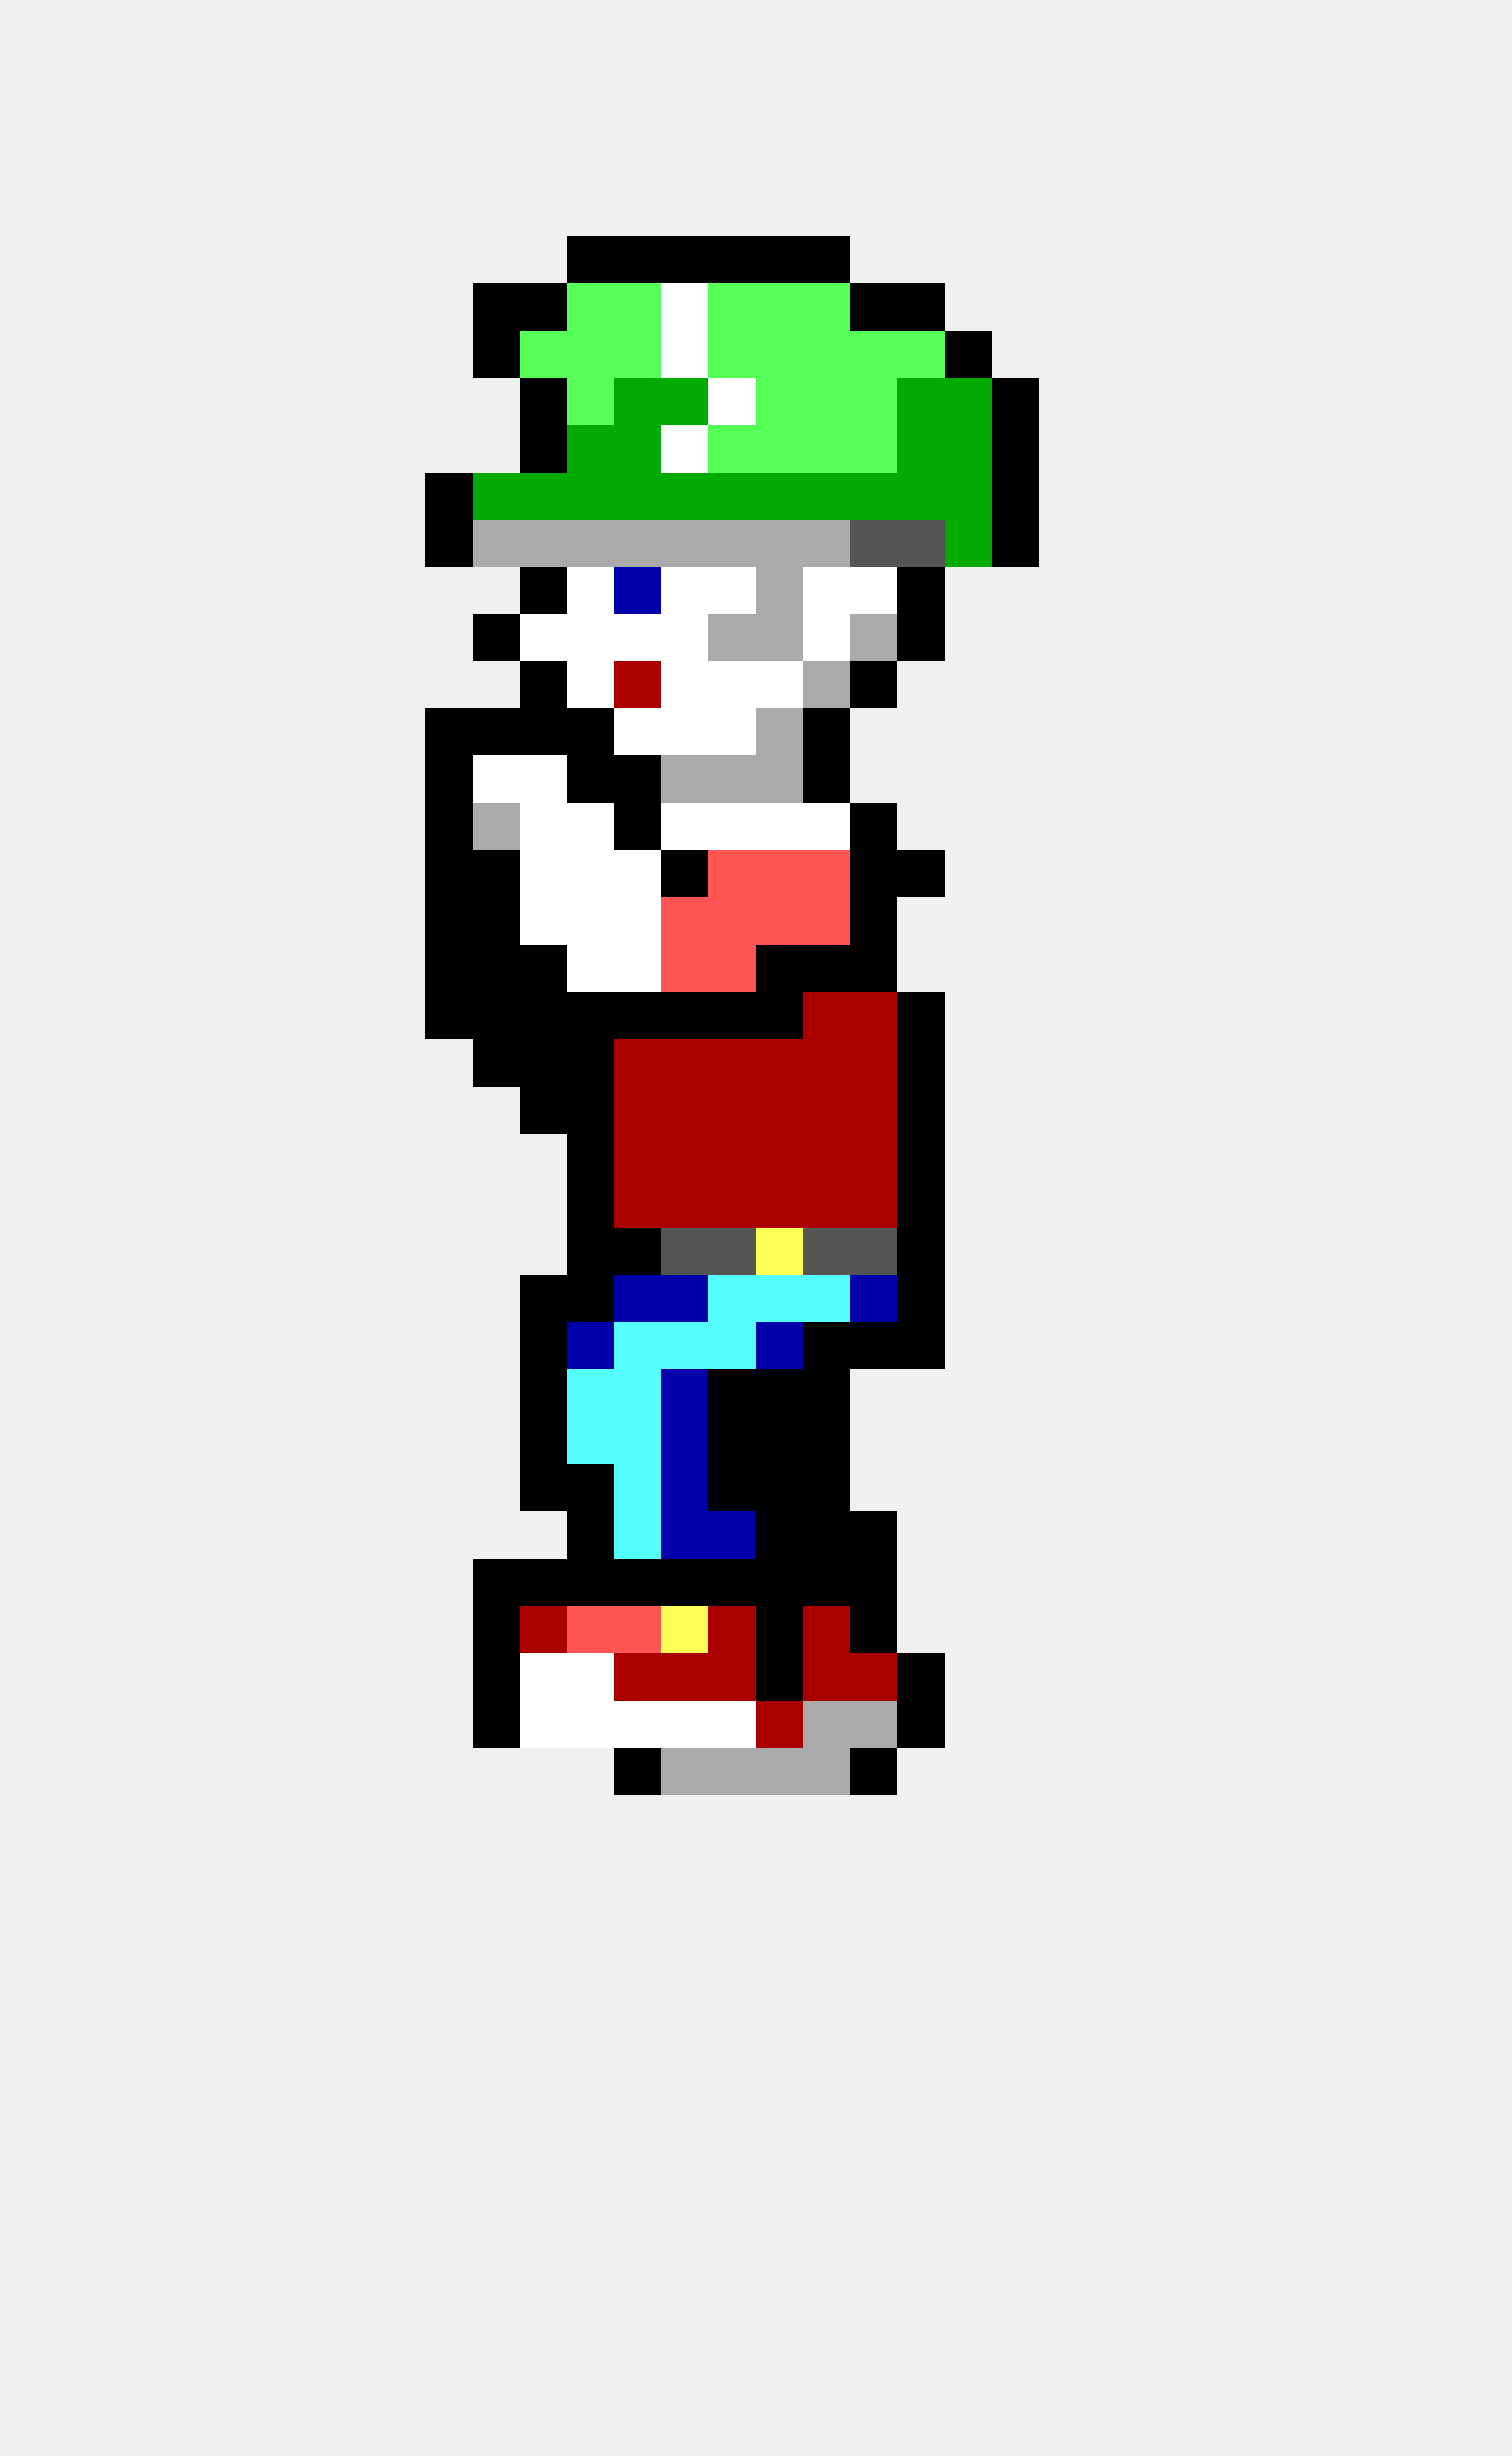
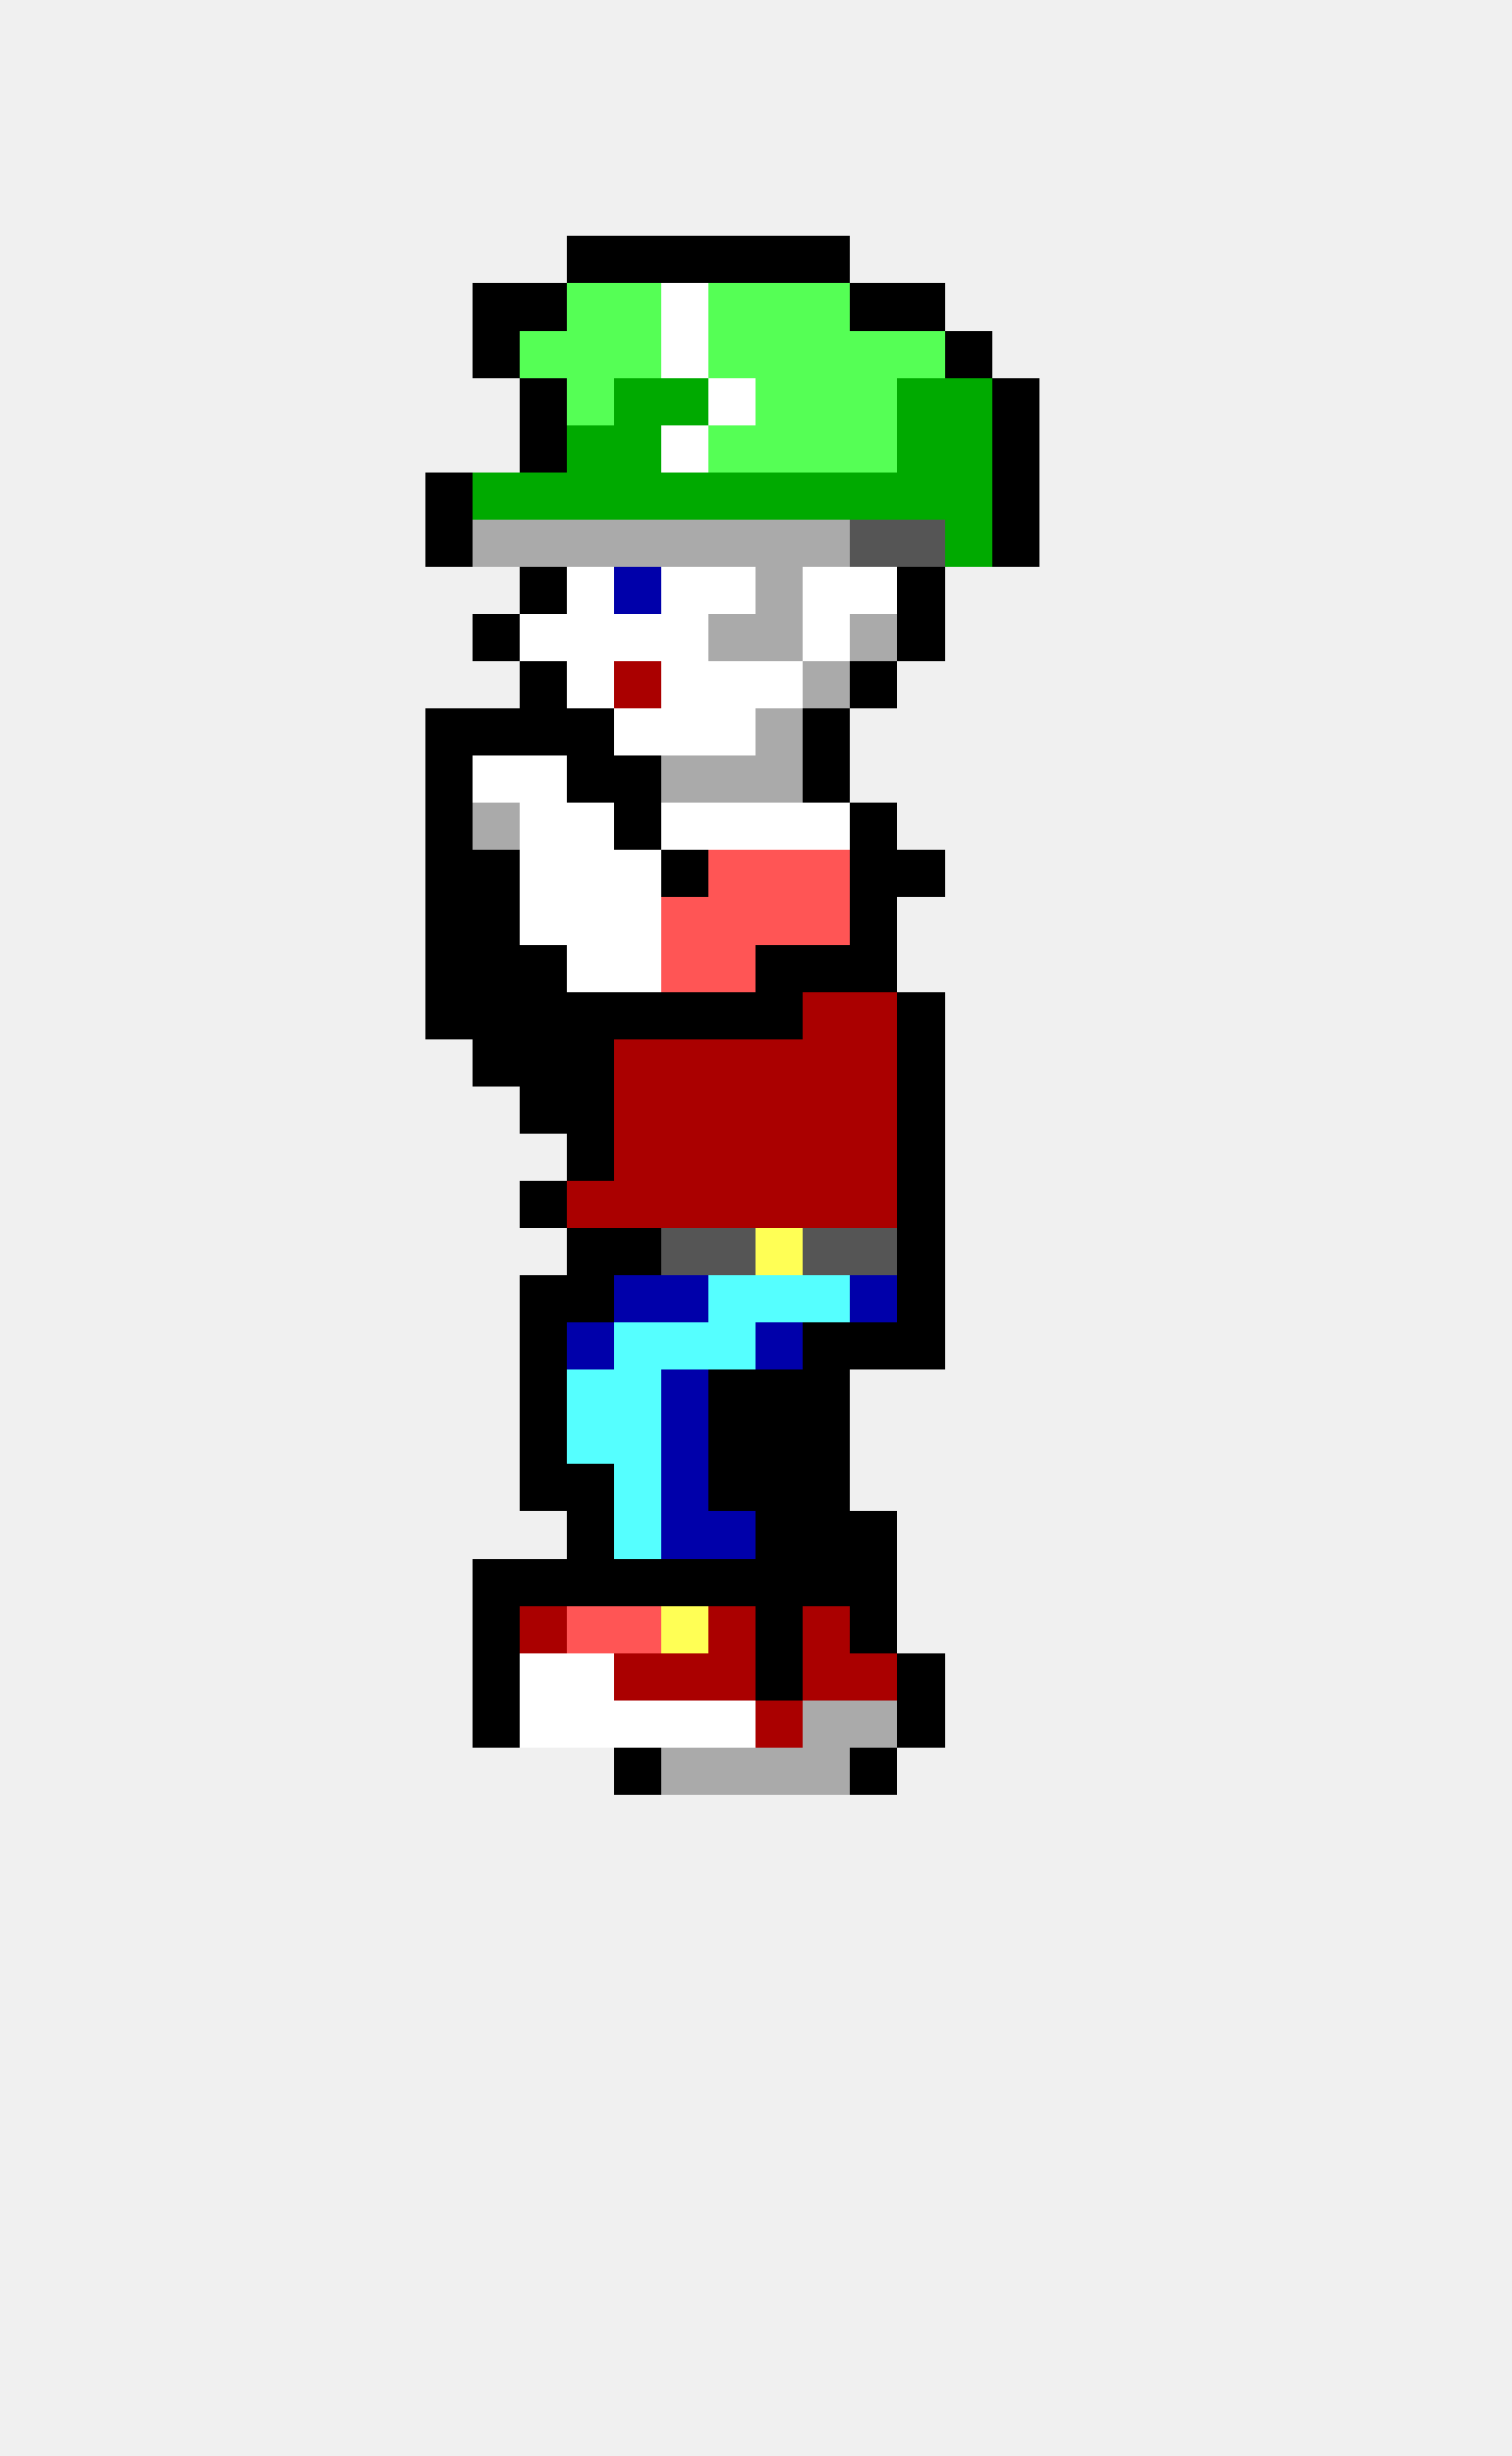
<svg xmlns="http://www.w3.org/2000/svg" width="32" height="52" viewBox="0 0 32 52" shape-rendering="crispEdges">
  <rect x="12" y="5" width="1" height="1" fill="#000000" />
  <rect x="13" y="5" width="1" height="1" fill="#000000" />
  <rect x="14" y="5" width="1" height="1" fill="#000000" />
  <rect x="15" y="5" width="1" height="1" fill="#000000" />
  <rect x="16" y="5" width="1" height="1" fill="#000000" />
  <rect x="17" y="5" width="1" height="1" fill="#000000" />
  <rect x="10" y="6" width="1" height="1" fill="#000000" />
  <rect x="11" y="6" width="1" height="1" fill="#000000" />
  <rect x="12" y="6" width="1" height="1" fill="#55ff55" />
  <rect x="13" y="6" width="1" height="1" fill="#55ff55" />
  <rect x="14" y="6" width="1" height="1" fill="#ffffff" />
  <rect x="15" y="6" width="1" height="1" fill="#55ff55" />
  <rect x="16" y="6" width="1" height="1" fill="#55ff55" />
  <rect x="17" y="6" width="1" height="1" fill="#55ff55" />
  <rect x="18" y="6" width="1" height="1" fill="#000000" />
  <rect x="19" y="6" width="1" height="1" fill="#000000" />
  <rect x="10" y="7" width="1" height="1" fill="#000000" />
  <rect x="11" y="7" width="1" height="1" fill="#55ff55" />
  <rect x="12" y="7" width="1" height="1" fill="#55ff55" />
  <rect x="13" y="7" width="1" height="1" fill="#55ff55" />
  <rect x="14" y="7" width="1" height="1" fill="#ffffff" />
  <rect x="15" y="7" width="1" height="1" fill="#55ff55" />
  <rect x="16" y="7" width="1" height="1" fill="#55ff55" />
  <rect x="17" y="7" width="1" height="1" fill="#55ff55" />
  <rect x="18" y="7" width="1" height="1" fill="#55ff55" />
  <rect x="19" y="7" width="1" height="1" fill="#55ff55" />
  <rect x="20" y="7" width="1" height="1" fill="#000000" />
  <rect x="11" y="8" width="1" height="1" fill="#000000" />
  <rect x="12" y="8" width="1" height="1" fill="#55ff55" />
  <rect x="13" y="8" width="1" height="1" fill="#00aa00" />
  <rect x="14" y="8" width="1" height="1" fill="#00aa00" />
  <rect x="15" y="8" width="1" height="1" fill="#ffffff" />
  <rect x="16" y="8" width="1" height="1" fill="#55ff55" />
  <rect x="17" y="8" width="1" height="1" fill="#55ff55" />
  <rect x="18" y="8" width="1" height="1" fill="#55ff55" />
  <rect x="19" y="8" width="1" height="1" fill="#00aa00" />
  <rect x="20" y="8" width="1" height="1" fill="#00aa00" />
  <rect x="21" y="8" width="1" height="1" fill="#000000" />
  <rect x="11" y="9" width="1" height="1" fill="#000000" />
  <rect x="12" y="9" width="1" height="1" fill="#00aa00" />
  <rect x="13" y="9" width="1" height="1" fill="#00aa00" />
  <rect x="14" y="9" width="1" height="1" fill="#ffffff" />
  <rect x="15" y="9" width="1" height="1" fill="#55ff55" />
  <rect x="16" y="9" width="1" height="1" fill="#55ff55" />
  <rect x="17" y="9" width="1" height="1" fill="#55ff55" />
  <rect x="18" y="9" width="1" height="1" fill="#55ff55" />
  <rect x="19" y="9" width="1" height="1" fill="#00aa00" />
  <rect x="20" y="9" width="1" height="1" fill="#00aa00" />
  <rect x="21" y="9" width="1" height="1" fill="#000000" />
  <rect x="9" y="10" width="1" height="1" fill="#000000" />
  <rect x="10" y="10" width="1" height="1" fill="#00aa00" />
  <rect x="11" y="10" width="1" height="1" fill="#00aa00" />
  <rect x="12" y="10" width="1" height="1" fill="#00aa00" />
  <rect x="13" y="10" width="1" height="1" fill="#00aa00" />
  <rect x="14" y="10" width="1" height="1" fill="#00aa00" />
  <rect x="15" y="10" width="1" height="1" fill="#00aa00" />
  <rect x="16" y="10" width="1" height="1" fill="#00aa00" />
  <rect x="17" y="10" width="1" height="1" fill="#00aa00" />
  <rect x="18" y="10" width="1" height="1" fill="#00aa00" />
  <rect x="19" y="10" width="1" height="1" fill="#00aa00" />
  <rect x="20" y="10" width="1" height="1" fill="#00aa00" />
  <rect x="21" y="10" width="1" height="1" fill="#000000" />
  <rect x="9" y="11" width="1" height="1" fill="#000000" />
  <rect x="10" y="11" width="1" height="1" fill="#aaaaaa" />
  <rect x="11" y="11" width="1" height="1" fill="#aaaaaa" />
  <rect x="12" y="11" width="1" height="1" fill="#aaaaaa" />
  <rect x="13" y="11" width="1" height="1" fill="#aaaaaa" />
  <rect x="14" y="11" width="1" height="1" fill="#aaaaaa" />
  <rect x="15" y="11" width="1" height="1" fill="#aaaaaa" />
  <rect x="16" y="11" width="1" height="1" fill="#aaaaaa" />
  <rect x="17" y="11" width="1" height="1" fill="#aaaaaa" />
  <rect x="18" y="11" width="1" height="1" fill="#555555" />
  <rect x="19" y="11" width="1" height="1" fill="#555555" />
  <rect x="20" y="11" width="1" height="1" fill="#00aa00" />
  <rect x="21" y="11" width="1" height="1" fill="#000000" />
  <rect x="11" y="12" width="1" height="1" fill="#000000" />
  <rect x="12" y="12" width="1" height="1" fill="#ffffff" />
  <rect x="13" y="12" width="1" height="1" fill="#0000aa" />
  <rect x="14" y="12" width="1" height="1" fill="#ffffff" />
  <rect x="15" y="12" width="1" height="1" fill="#ffffff" />
  <rect x="16" y="12" width="1" height="1" fill="#aaaaaa" />
  <rect x="17" y="12" width="1" height="1" fill="#ffffff" />
  <rect x="18" y="12" width="1" height="1" fill="#ffffff" />
  <rect x="19" y="12" width="1" height="1" fill="#000000" />
  <rect x="10" y="13" width="1" height="1" fill="#000000" />
  <rect x="11" y="13" width="1" height="1" fill="#ffffff" />
  <rect x="12" y="13" width="1" height="1" fill="#ffffff" />
  <rect x="13" y="13" width="1" height="1" fill="#ffffff" />
  <rect x="14" y="13" width="1" height="1" fill="#ffffff" />
  <rect x="15" y="13" width="1" height="1" fill="#aaaaaa" />
  <rect x="16" y="13" width="1" height="1" fill="#aaaaaa" />
  <rect x="17" y="13" width="1" height="1" fill="#ffffff" />
  <rect x="18" y="13" width="1" height="1" fill="#aaaaaa" />
  <rect x="19" y="13" width="1" height="1" fill="#000000" />
  <rect x="11" y="14" width="1" height="1" fill="#000000" />
  <rect x="12" y="14" width="1" height="1" fill="#ffffff" />
  <rect x="13" y="14" width="1" height="1" fill="#aa0000" />
  <rect x="14" y="14" width="1" height="1" fill="#ffffff" />
  <rect x="15" y="14" width="1" height="1" fill="#ffffff" />
  <rect x="16" y="14" width="1" height="1" fill="#ffffff" />
  <rect x="17" y="14" width="1" height="1" fill="#aaaaaa" />
  <rect x="18" y="14" width="1" height="1" fill="#000000" />
  <rect x="9" y="15" width="1" height="1" fill="#000000" />
  <rect x="10" y="15" width="1" height="1" fill="#000000" />
  <rect x="11" y="15" width="1" height="1" fill="#000000" />
  <rect x="12" y="15" width="1" height="1" fill="#000000" />
  <rect x="13" y="15" width="1" height="1" fill="#ffffff" />
  <rect x="14" y="15" width="1" height="1" fill="#ffffff" />
  <rect x="15" y="15" width="1" height="1" fill="#ffffff" />
  <rect x="16" y="15" width="1" height="1" fill="#aaaaaa" />
  <rect x="17" y="15" width="1" height="1" fill="#000000" />
  <rect x="9" y="16" width="1" height="1" fill="#000000" />
  <rect x="10" y="16" width="1" height="1" fill="#ffffff" />
  <rect x="11" y="16" width="1" height="1" fill="#ffffff" />
  <rect x="12" y="16" width="1" height="1" fill="#000000" />
  <rect x="13" y="16" width="1" height="1" fill="#000000" />
  <rect x="14" y="16" width="1" height="1" fill="#aaaaaa" />
  <rect x="15" y="16" width="1" height="1" fill="#aaaaaa" />
  <rect x="16" y="16" width="1" height="1" fill="#aaaaaa" />
  <rect x="17" y="16" width="1" height="1" fill="#000000" />
  <rect x="9" y="17" width="1" height="1" fill="#000000" />
  <rect x="10" y="17" width="1" height="1" fill="#aaaaaa" />
  <rect x="11" y="17" width="1" height="1" fill="#ffffff" />
  <rect x="12" y="17" width="1" height="1" fill="#ffffff" />
  <rect x="13" y="17" width="1" height="1" fill="#000000" />
  <rect x="14" y="17" width="1" height="1" fill="#ffffff" />
  <rect x="15" y="17" width="1" height="1" fill="#ffffff" />
  <rect x="16" y="17" width="1" height="1" fill="#ffffff" />
  <rect x="17" y="17" width="1" height="1" fill="#ffffff" />
  <rect x="18" y="17" width="1" height="1" fill="#000000" />
  <rect x="9" y="18" width="1" height="1" fill="#000000" />
  <rect x="10" y="18" width="1" height="1" fill="#000000" />
  <rect x="11" y="18" width="1" height="1" fill="#ffffff" />
  <rect x="12" y="18" width="1" height="1" fill="#ffffff" />
  <rect x="13" y="18" width="1" height="1" fill="#ffffff" />
  <rect x="14" y="18" width="1" height="1" fill="#000000" />
  <rect x="15" y="18" width="1" height="1" fill="#ff5555" />
  <rect x="16" y="18" width="1" height="1" fill="#ff5555" />
  <rect x="17" y="18" width="1" height="1" fill="#ff5555" />
  <rect x="18" y="18" width="1" height="1" fill="#000000" />
  <rect x="19" y="18" width="1" height="1" fill="#000000" />
  <rect x="9" y="19" width="1" height="1" fill="#000000" />
  <rect x="10" y="19" width="1" height="1" fill="#000000" />
  <rect x="11" y="19" width="1" height="1" fill="#ffffff" />
  <rect x="12" y="19" width="1" height="1" fill="#ffffff" />
  <rect x="13" y="19" width="1" height="1" fill="#ffffff" />
  <rect x="14" y="19" width="1" height="1" fill="#ff5555" />
  <rect x="15" y="19" width="1" height="1" fill="#ff5555" />
  <rect x="16" y="19" width="1" height="1" fill="#ff5555" />
  <rect x="17" y="19" width="1" height="1" fill="#ff5555" />
  <rect x="18" y="19" width="1" height="1" fill="#000000" />
  <rect x="9" y="20" width="1" height="1" fill="#000000" />
  <rect x="10" y="20" width="1" height="1" fill="#000000" />
  <rect x="11" y="20" width="1" height="1" fill="#000000" />
  <rect x="12" y="20" width="1" height="1" fill="#ffffff" />
  <rect x="13" y="20" width="1" height="1" fill="#ffffff" />
  <rect x="14" y="20" width="1" height="1" fill="#ff5555" />
  <rect x="15" y="20" width="1" height="1" fill="#ff5555" />
  <rect x="16" y="20" width="1" height="1" fill="#000000" />
  <rect x="17" y="20" width="1" height="1" fill="#000000" />
  <rect x="18" y="20" width="1" height="1" fill="#000000" />
  <rect x="9" y="21" width="1" height="1" fill="#000000" />
  <rect x="10" y="21" width="1" height="1" fill="#000000" />
  <rect x="11" y="21" width="1" height="1" fill="#000000" />
  <rect x="12" y="21" width="1" height="1" fill="#000000" />
  <rect x="13" y="21" width="1" height="1" fill="#000000" />
  <rect x="14" y="21" width="1" height="1" fill="#000000" />
  <rect x="15" y="21" width="1" height="1" fill="#000000" />
  <rect x="16" y="21" width="1" height="1" fill="#000000" />
  <rect x="17" y="21" width="1" height="1" fill="#aa0000" />
  <rect x="18" y="21" width="1" height="1" fill="#aa0000" />
  <rect x="19" y="21" width="1" height="1" fill="#000000" />
  <rect x="10" y="22" width="1" height="1" fill="#000000" />
  <rect x="11" y="22" width="1" height="1" fill="#000000" />
  <rect x="12" y="22" width="1" height="1" fill="#000000" />
  <rect x="13" y="22" width="1" height="1" fill="#aa0000" />
  <rect x="14" y="22" width="1" height="1" fill="#aa0000" />
  <rect x="15" y="22" width="1" height="1" fill="#aa0000" />
  <rect x="16" y="22" width="1" height="1" fill="#aa0000" />
  <rect x="17" y="22" width="1" height="1" fill="#aa0000" />
  <rect x="18" y="22" width="1" height="1" fill="#aa0000" />
  <rect x="19" y="22" width="1" height="1" fill="#000000" />
  <rect x="11" y="23" width="1" height="1" fill="#000000" />
  <rect x="12" y="23" width="1" height="1" fill="#000000" />
  <rect x="13" y="23" width="1" height="1" fill="#aa0000" />
  <rect x="14" y="23" width="1" height="1" fill="#aa0000" />
  <rect x="15" y="23" width="1" height="1" fill="#aa0000" />
  <rect x="16" y="23" width="1" height="1" fill="#aa0000" />
  <rect x="17" y="23" width="1" height="1" fill="#aa0000" />
  <rect x="18" y="23" width="1" height="1" fill="#aa0000" />
  <rect x="19" y="23" width="1" height="1" fill="#000000" />
  <rect x="12" y="24" width="1" height="1" fill="#000000" />
  <rect x="13" y="24" width="1" height="1" fill="#aa0000" />
  <rect x="14" y="24" width="1" height="1" fill="#aa0000" />
  <rect x="15" y="24" width="1" height="1" fill="#aa0000" />
  <rect x="16" y="24" width="1" height="1" fill="#aa0000" />
  <rect x="17" y="24" width="1" height="1" fill="#aa0000" />
  <rect x="18" y="24" width="1" height="1" fill="#aa0000" />
  <rect x="19" y="24" width="1" height="1" fill="#000000" />
-   <rect x="12" y="25" width="1" height="1" fill="#000000" />
+   <rect x="11" y="25" width="1" height="1" fill="#000000" />
+   <rect x="12" y="25" width="1" height="1" fill="#aa0000" />
  <rect x="13" y="25" width="1" height="1" fill="#aa0000" />
  <rect x="14" y="25" width="1" height="1" fill="#aa0000" />
  <rect x="15" y="25" width="1" height="1" fill="#aa0000" />
  <rect x="16" y="25" width="1" height="1" fill="#aa0000" />
  <rect x="17" y="25" width="1" height="1" fill="#aa0000" />
  <rect x="18" y="25" width="1" height="1" fill="#aa0000" />
  <rect x="19" y="25" width="1" height="1" fill="#000000" />
  <rect x="12" y="26" width="1" height="1" fill="#000000" />
  <rect x="13" y="26" width="1" height="1" fill="#000000" />
  <rect x="14" y="26" width="1" height="1" fill="#555555" />
  <rect x="15" y="26" width="1" height="1" fill="#555555" />
  <rect x="16" y="26" width="1" height="1" fill="#ffff55" />
  <rect x="17" y="26" width="1" height="1" fill="#555555" />
  <rect x="18" y="26" width="1" height="1" fill="#555555" />
  <rect x="19" y="26" width="1" height="1" fill="#000000" />
  <rect x="11" y="27" width="1" height="1" fill="#000000" />
  <rect x="12" y="27" width="1" height="1" fill="#000000" />
  <rect x="13" y="27" width="1" height="1" fill="#0000aa" />
  <rect x="14" y="27" width="1" height="1" fill="#0000aa" />
  <rect x="15" y="27" width="1" height="1" fill="#55ffff" />
  <rect x="16" y="27" width="1" height="1" fill="#55ffff" />
  <rect x="17" y="27" width="1" height="1" fill="#55ffff" />
  <rect x="18" y="27" width="1" height="1" fill="#0000aa" />
  <rect x="19" y="27" width="1" height="1" fill="#000000" />
  <rect x="11" y="28" width="1" height="1" fill="#000000" />
  <rect x="12" y="28" width="1" height="1" fill="#0000aa" />
  <rect x="13" y="28" width="1" height="1" fill="#55ffff" />
  <rect x="14" y="28" width="1" height="1" fill="#55ffff" />
  <rect x="15" y="28" width="1" height="1" fill="#55ffff" />
  <rect x="16" y="28" width="1" height="1" fill="#0000aa" />
  <rect x="17" y="28" width="1" height="1" fill="#000000" />
  <rect x="18" y="28" width="1" height="1" fill="#000000" />
  <rect x="19" y="28" width="1" height="1" fill="#000000" />
  <rect x="11" y="29" width="1" height="1" fill="#000000" />
  <rect x="12" y="29" width="1" height="1" fill="#55ffff" />
  <rect x="13" y="29" width="1" height="1" fill="#55ffff" />
  <rect x="14" y="29" width="1" height="1" fill="#0000aa" />
  <rect x="15" y="29" width="1" height="1" fill="#000000" />
  <rect x="16" y="29" width="1" height="1" fill="#000000" />
  <rect x="17" y="29" width="1" height="1" fill="#000000" />
  <rect x="11" y="30" width="1" height="1" fill="#000000" />
  <rect x="12" y="30" width="1" height="1" fill="#55ffff" />
  <rect x="13" y="30" width="1" height="1" fill="#55ffff" />
  <rect x="14" y="30" width="1" height="1" fill="#0000aa" />
  <rect x="15" y="30" width="1" height="1" fill="#000000" />
  <rect x="16" y="30" width="1" height="1" fill="#000000" />
  <rect x="17" y="30" width="1" height="1" fill="#000000" />
  <rect x="11" y="31" width="1" height="1" fill="#000000" />
  <rect x="12" y="31" width="1" height="1" fill="#000000" />
  <rect x="13" y="31" width="1" height="1" fill="#55ffff" />
  <rect x="14" y="31" width="1" height="1" fill="#0000aa" />
  <rect x="15" y="31" width="1" height="1" fill="#000000" />
  <rect x="16" y="31" width="1" height="1" fill="#000000" />
  <rect x="17" y="31" width="1" height="1" fill="#000000" />
  <rect x="12" y="32" width="1" height="1" fill="#000000" />
  <rect x="13" y="32" width="1" height="1" fill="#55ffff" />
  <rect x="14" y="32" width="1" height="1" fill="#0000aa" />
  <rect x="15" y="32" width="1" height="1" fill="#0000aa" />
  <rect x="16" y="32" width="1" height="1" fill="#000000" />
  <rect x="17" y="32" width="1" height="1" fill="#000000" />
  <rect x="18" y="32" width="1" height="1" fill="#000000" />
  <rect x="10" y="33" width="1" height="1" fill="#000000" />
  <rect x="11" y="33" width="1" height="1" fill="#000000" />
  <rect x="12" y="33" width="1" height="1" fill="#000000" />
  <rect x="13" y="33" width="1" height="1" fill="#000000" />
  <rect x="14" y="33" width="1" height="1" fill="#000000" />
  <rect x="15" y="33" width="1" height="1" fill="#000000" />
  <rect x="16" y="33" width="1" height="1" fill="#000000" />
  <rect x="17" y="33" width="1" height="1" fill="#000000" />
  <rect x="18" y="33" width="1" height="1" fill="#000000" />
  <rect x="10" y="34" width="1" height="1" fill="#000000" />
  <rect x="11" y="34" width="1" height="1" fill="#aa0000" />
  <rect x="12" y="34" width="1" height="1" fill="#ff5555" />
  <rect x="13" y="34" width="1" height="1" fill="#ff5555" />
  <rect x="14" y="34" width="1" height="1" fill="#ffff55" />
  <rect x="15" y="34" width="1" height="1" fill="#aa0000" />
  <rect x="16" y="34" width="1" height="1" fill="#000000" />
  <rect x="17" y="34" width="1" height="1" fill="#aa0000" />
  <rect x="18" y="34" width="1" height="1" fill="#000000" />
  <rect x="10" y="35" width="1" height="1" fill="#000000" />
  <rect x="11" y="35" width="1" height="1" fill="#ffffff" />
  <rect x="12" y="35" width="1" height="1" fill="#ffffff" />
  <rect x="13" y="35" width="1" height="1" fill="#aa0000" />
  <rect x="14" y="35" width="1" height="1" fill="#aa0000" />
  <rect x="15" y="35" width="1" height="1" fill="#aa0000" />
  <rect x="16" y="35" width="1" height="1" fill="#000000" />
  <rect x="17" y="35" width="1" height="1" fill="#aa0000" />
  <rect x="18" y="35" width="1" height="1" fill="#aa0000" />
  <rect x="19" y="35" width="1" height="1" fill="#000000" />
  <rect x="10" y="36" width="1" height="1" fill="#000000" />
  <rect x="11" y="36" width="1" height="1" fill="#ffffff" />
  <rect x="12" y="36" width="1" height="1" fill="#ffffff" />
  <rect x="13" y="36" width="1" height="1" fill="#ffffff" />
  <rect x="14" y="36" width="1" height="1" fill="#ffffff" />
  <rect x="15" y="36" width="1" height="1" fill="#ffffff" />
  <rect x="16" y="36" width="1" height="1" fill="#aa0000" />
  <rect x="17" y="36" width="1" height="1" fill="#aaaaaa" />
  <rect x="18" y="36" width="1" height="1" fill="#aaaaaa" />
  <rect x="19" y="36" width="1" height="1" fill="#000000" />
  <rect x="13" y="37" width="1" height="1" fill="#000000" />
  <rect x="14" y="37" width="1" height="1" fill="#aaaaaa" />
  <rect x="15" y="37" width="1" height="1" fill="#aaaaaa" />
  <rect x="16" y="37" width="1" height="1" fill="#aaaaaa" />
  <rect x="17" y="37" width="1" height="1" fill="#aaaaaa" />
  <rect x="18" y="37" width="1" height="1" fill="#000000" />
</svg>
